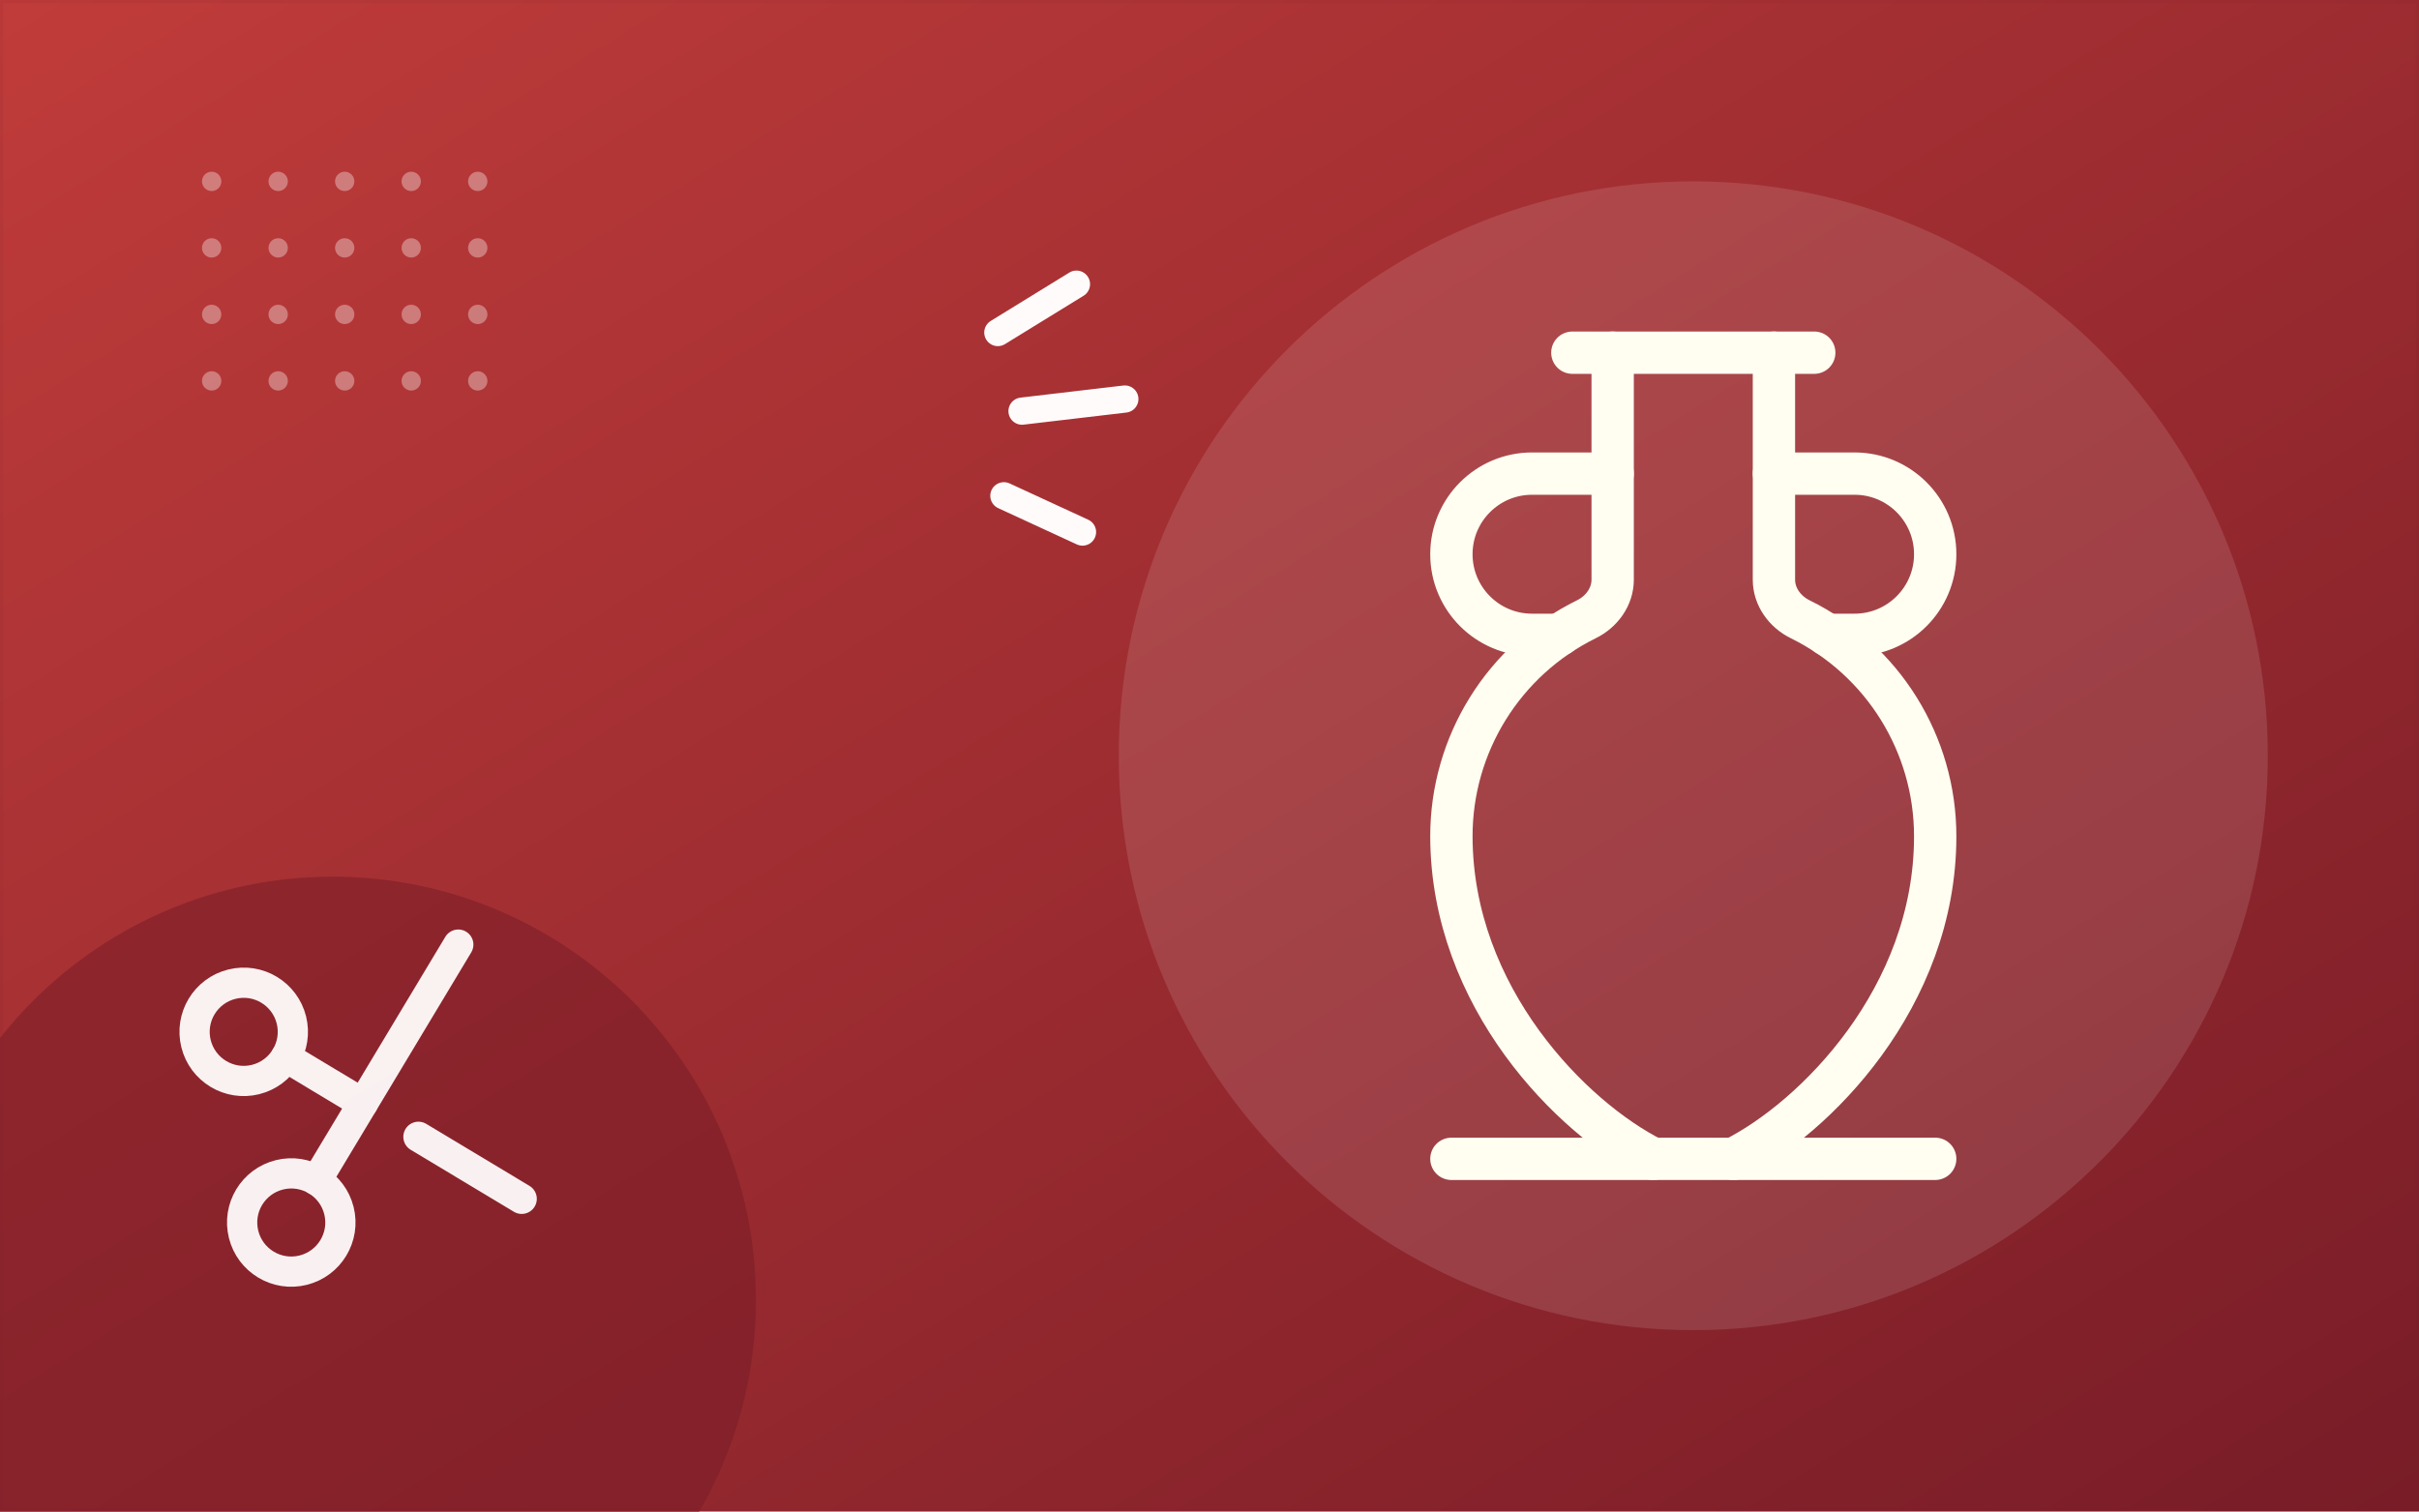
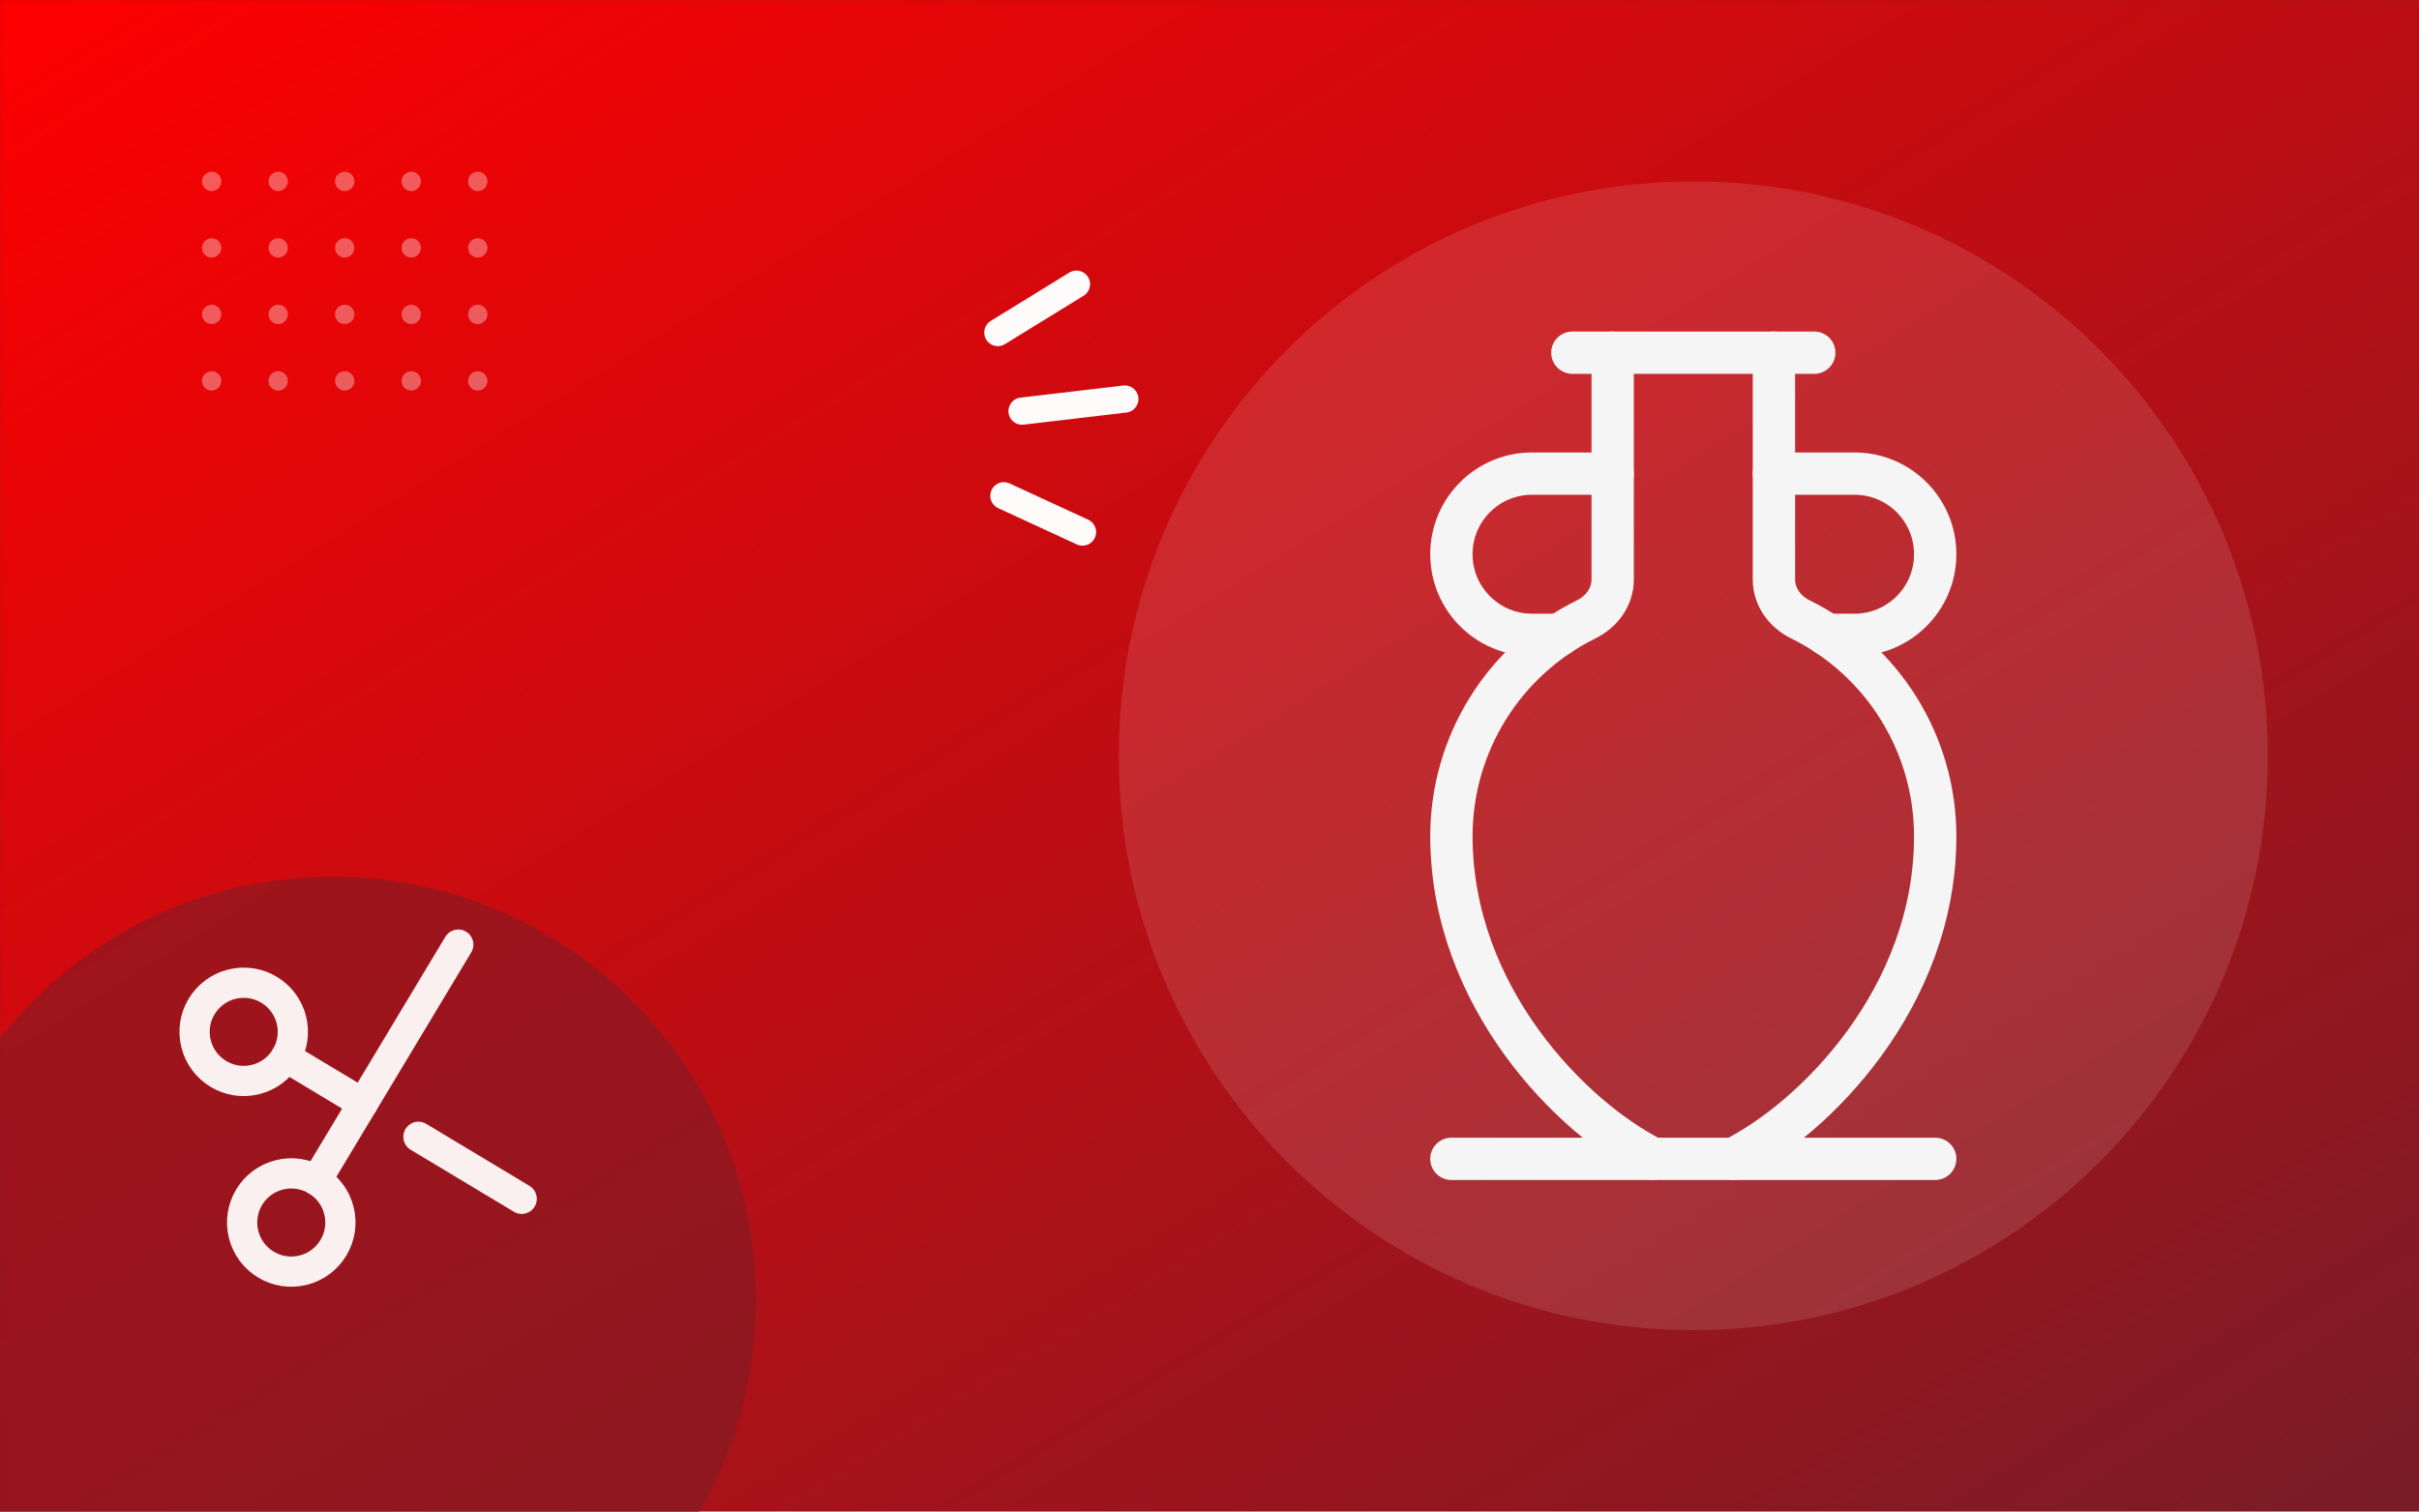
<svg xmlns="http://www.w3.org/2000/svg" viewBox="0 0 800 500" role="img" aria-label="Illustration artisanat">
  <defs>
    <linearGradient id="g" x1="0" y1="0" x2="1" y2="1">
-       <stop offset="0" stop-color="#C03C3A" />
+       <stop offset="0" stop-color="#FF0000" />
      <stop offset="1" stop-color="#781C27" />
    </linearGradient>
  </defs>
  <rect width="800" height="500" fill="url(#g)" />
  <circle cx="560" cy="250" r="190" fill="#FFFBFB" opacity=".12" />
  <circle cx="110" cy="430" r="140" fill="#781C27" opacity=".55" />
  <g fill="#FFFBFB" opacity="0.35">
    <circle cx="70" cy="60" r="3.2" />
    <circle cx="70" cy="82" r="3.2" />
    <circle cx="70" cy="104" r="3.2" />
    <circle cx="70" cy="126" r="3.2" />
    <circle cx="92" cy="60" r="3.2" />
    <circle cx="92" cy="82" r="3.2" />
    <circle cx="92" cy="104" r="3.2" />
    <circle cx="92" cy="126" r="3.2" />
    <circle cx="114" cy="60" r="3.2" />
    <circle cx="114" cy="82" r="3.2" />
    <circle cx="114" cy="104" r="3.2" />
    <circle cx="114" cy="126" r="3.2" />
    <circle cx="136" cy="60" r="3.2" />
    <circle cx="136" cy="82" r="3.2" />
    <circle cx="136" cy="104" r="3.2" />
    <circle cx="136" cy="126" r="3.2" />
    <circle cx="158" cy="60" r="3.2" />
    <circle cx="158" cy="82" r="3.2" />
    <circle cx="158" cy="104" r="3.2" />
    <circle cx="158" cy="126" r="3.2" />
  </g>
-   <g transform="translate(400 90) rotate(0 160 160) scale(13.33333)" fill="none" stroke="#FFFEF1" stroke-width="1.05" stroke-linecap="round" stroke-linejoin="round" opacity="1">
+   <g transform="translate(400 90) rotate(0 160 160) scale(13.33333)" fill="none" stroke="#F5F5F5" stroke-width="1.05" stroke-linecap="round" stroke-linejoin="round" opacity="1">
    <path d="M10 2v5.632c0 .424-.272.795-.653.982A6 6 0 0 0 6 14c.006 4 3 7 5 8" />
    <path d="M10 5H8a2 2 0 0 0 0 4h.68" />
    <path d="M14 2v5.632c0 .424.272.795.652.982A6 6 0 0 1 18 14c0 4-3 7-5 8" />
    <path d="M14 5h2a2 2 0 0 1 0 4h-.68" />
    <path d="M18 22H6" />
    <path d="M9 2h6" />
  </g>
  <g transform="translate(55 300) rotate(-14 65 65) scale(5.416667)" fill="none" stroke="#FFFBFB" stroke-width="1.846" stroke-linecap="round" stroke-linejoin="round" opacity="0.95">
    <circle cx="6" cy="6" r="3" />
    <path d="M8.12 8.12 12 12" />
    <path d="M20 4 8.12 15.88" />
    <circle cx="6" cy="18" r="3" />
    <path d="M14.8 14.8 20 20" />
  </g>
  <g stroke="#FFFBFB" stroke-width="9" stroke-linecap="round">
    <path d="M330 110l26-16" />
    <path d="M338 136l34-4" />
    <path d="M332 164l26 12" />
  </g>
  <rect x="0" y="0" width="800" height="500" fill="none" stroke="#781C27" stroke-opacity=".08" stroke-width="2" />
</svg>
